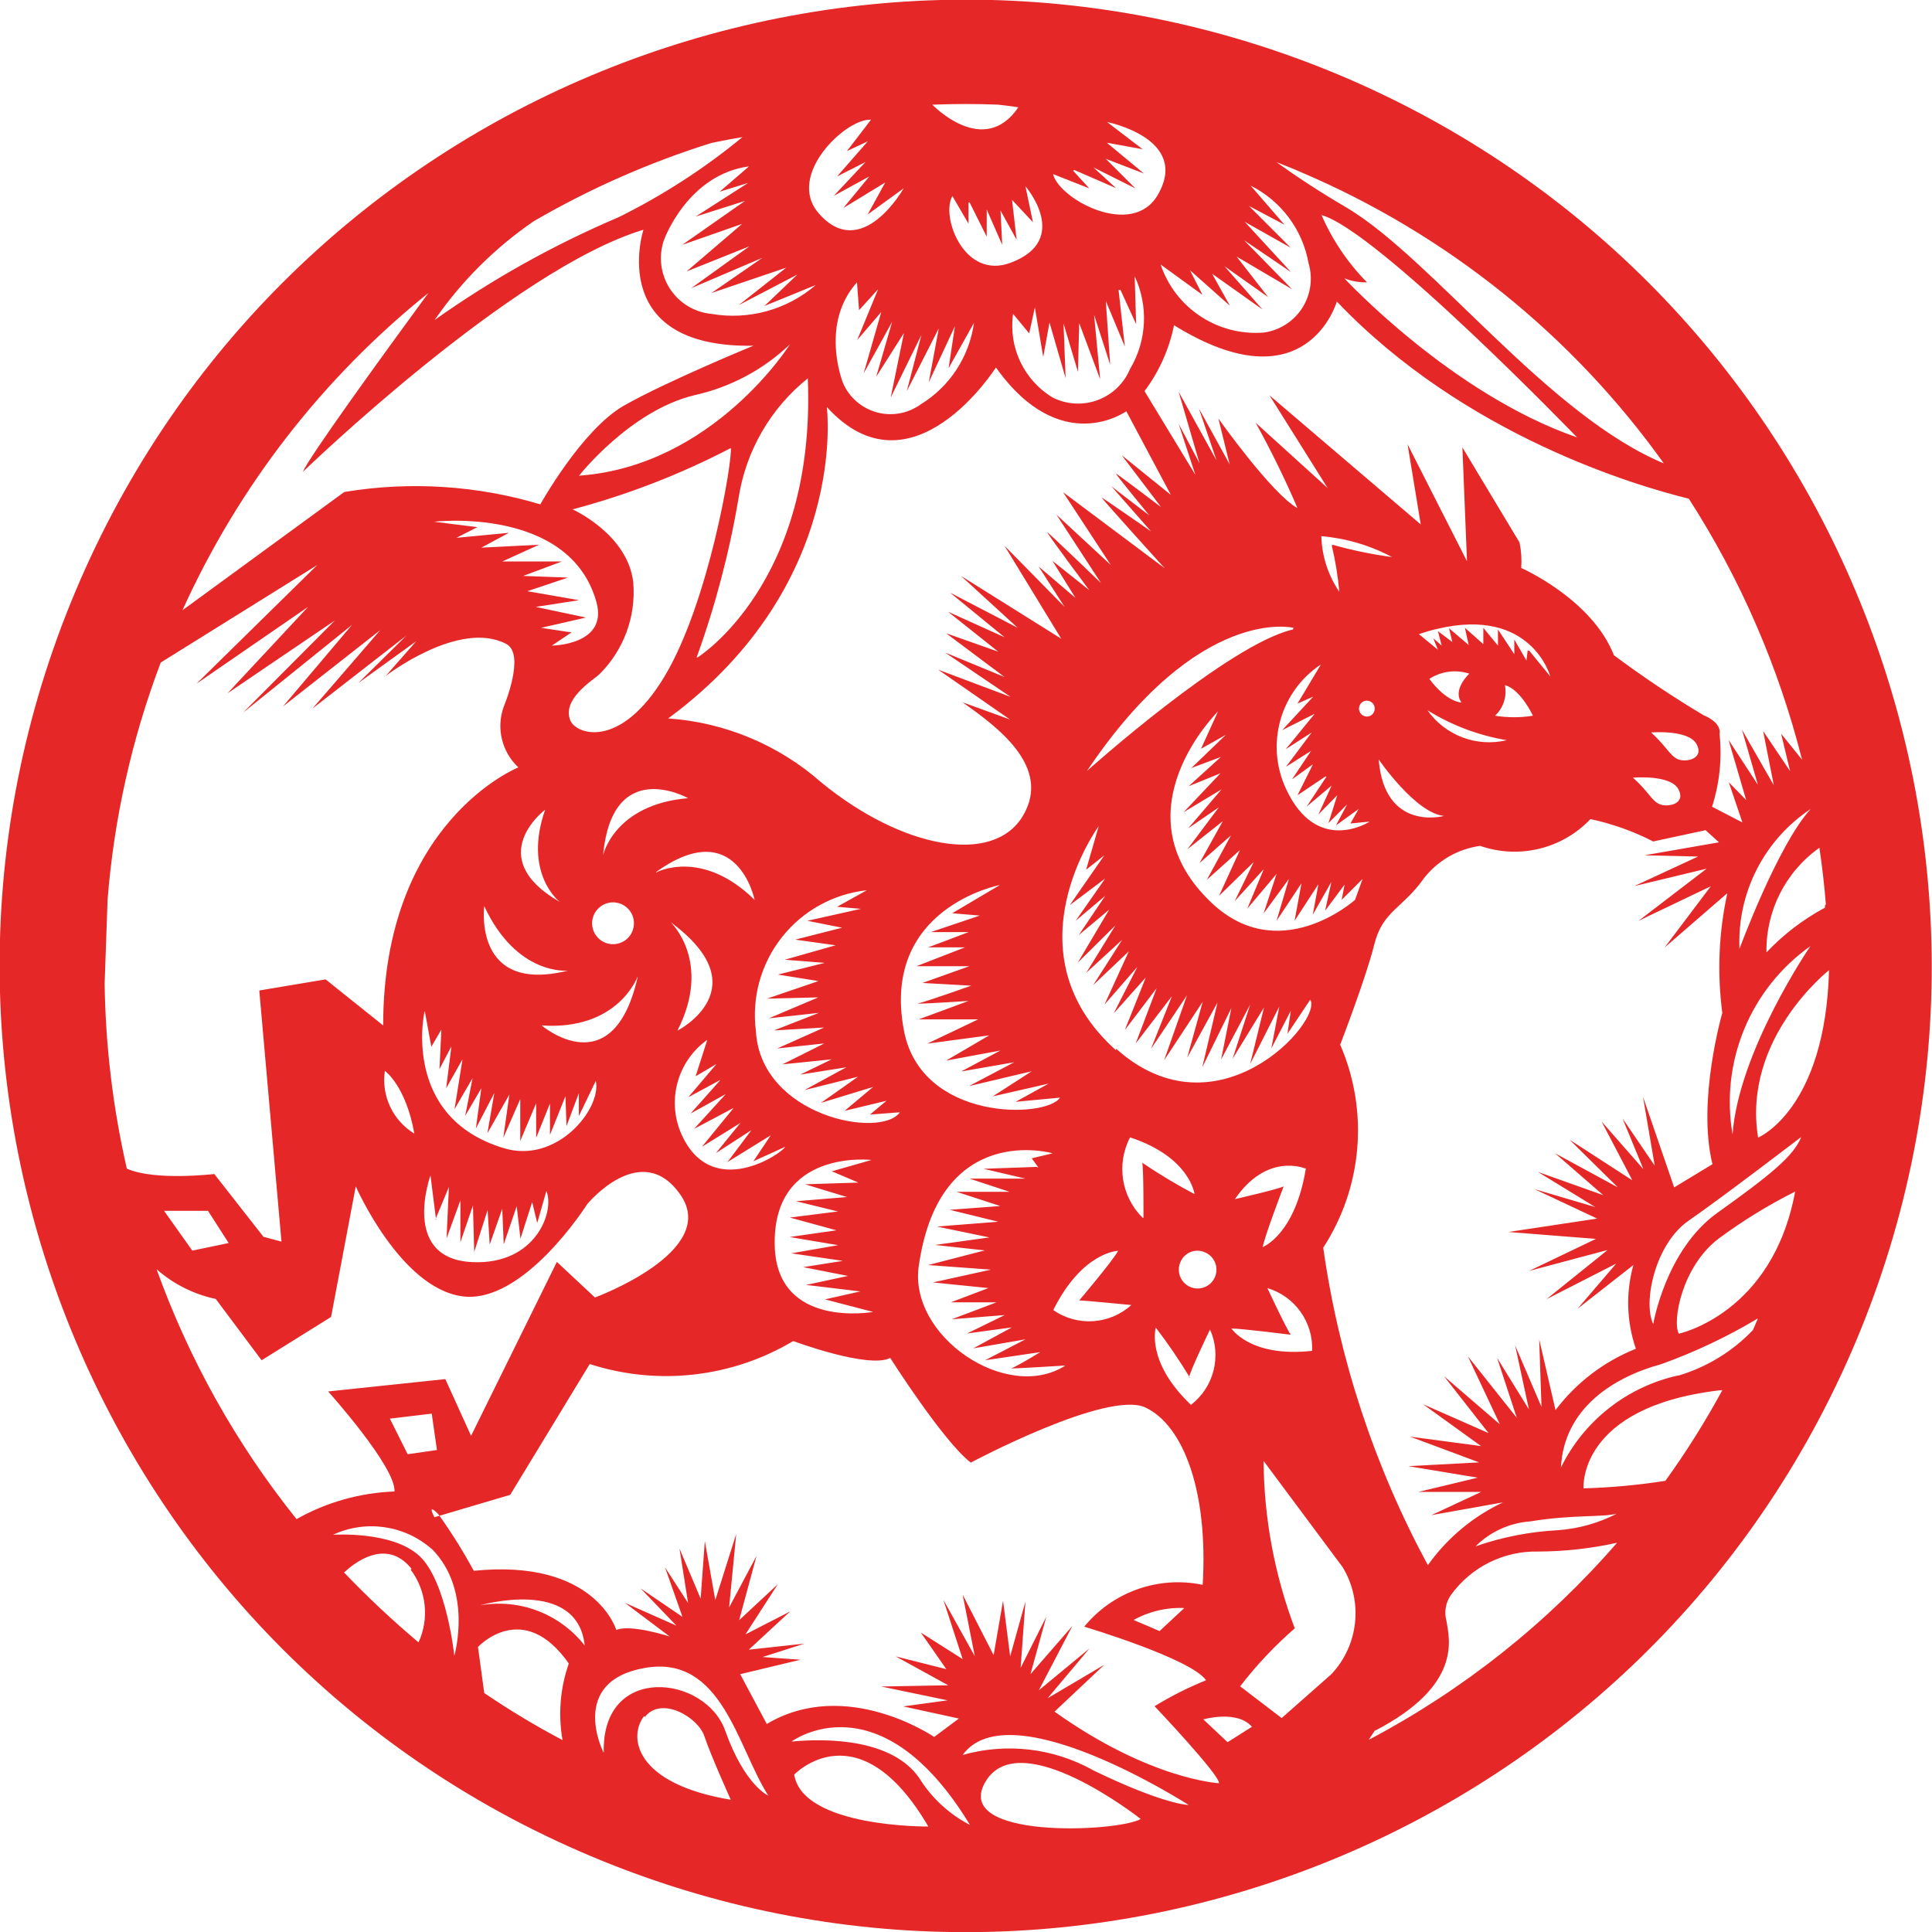
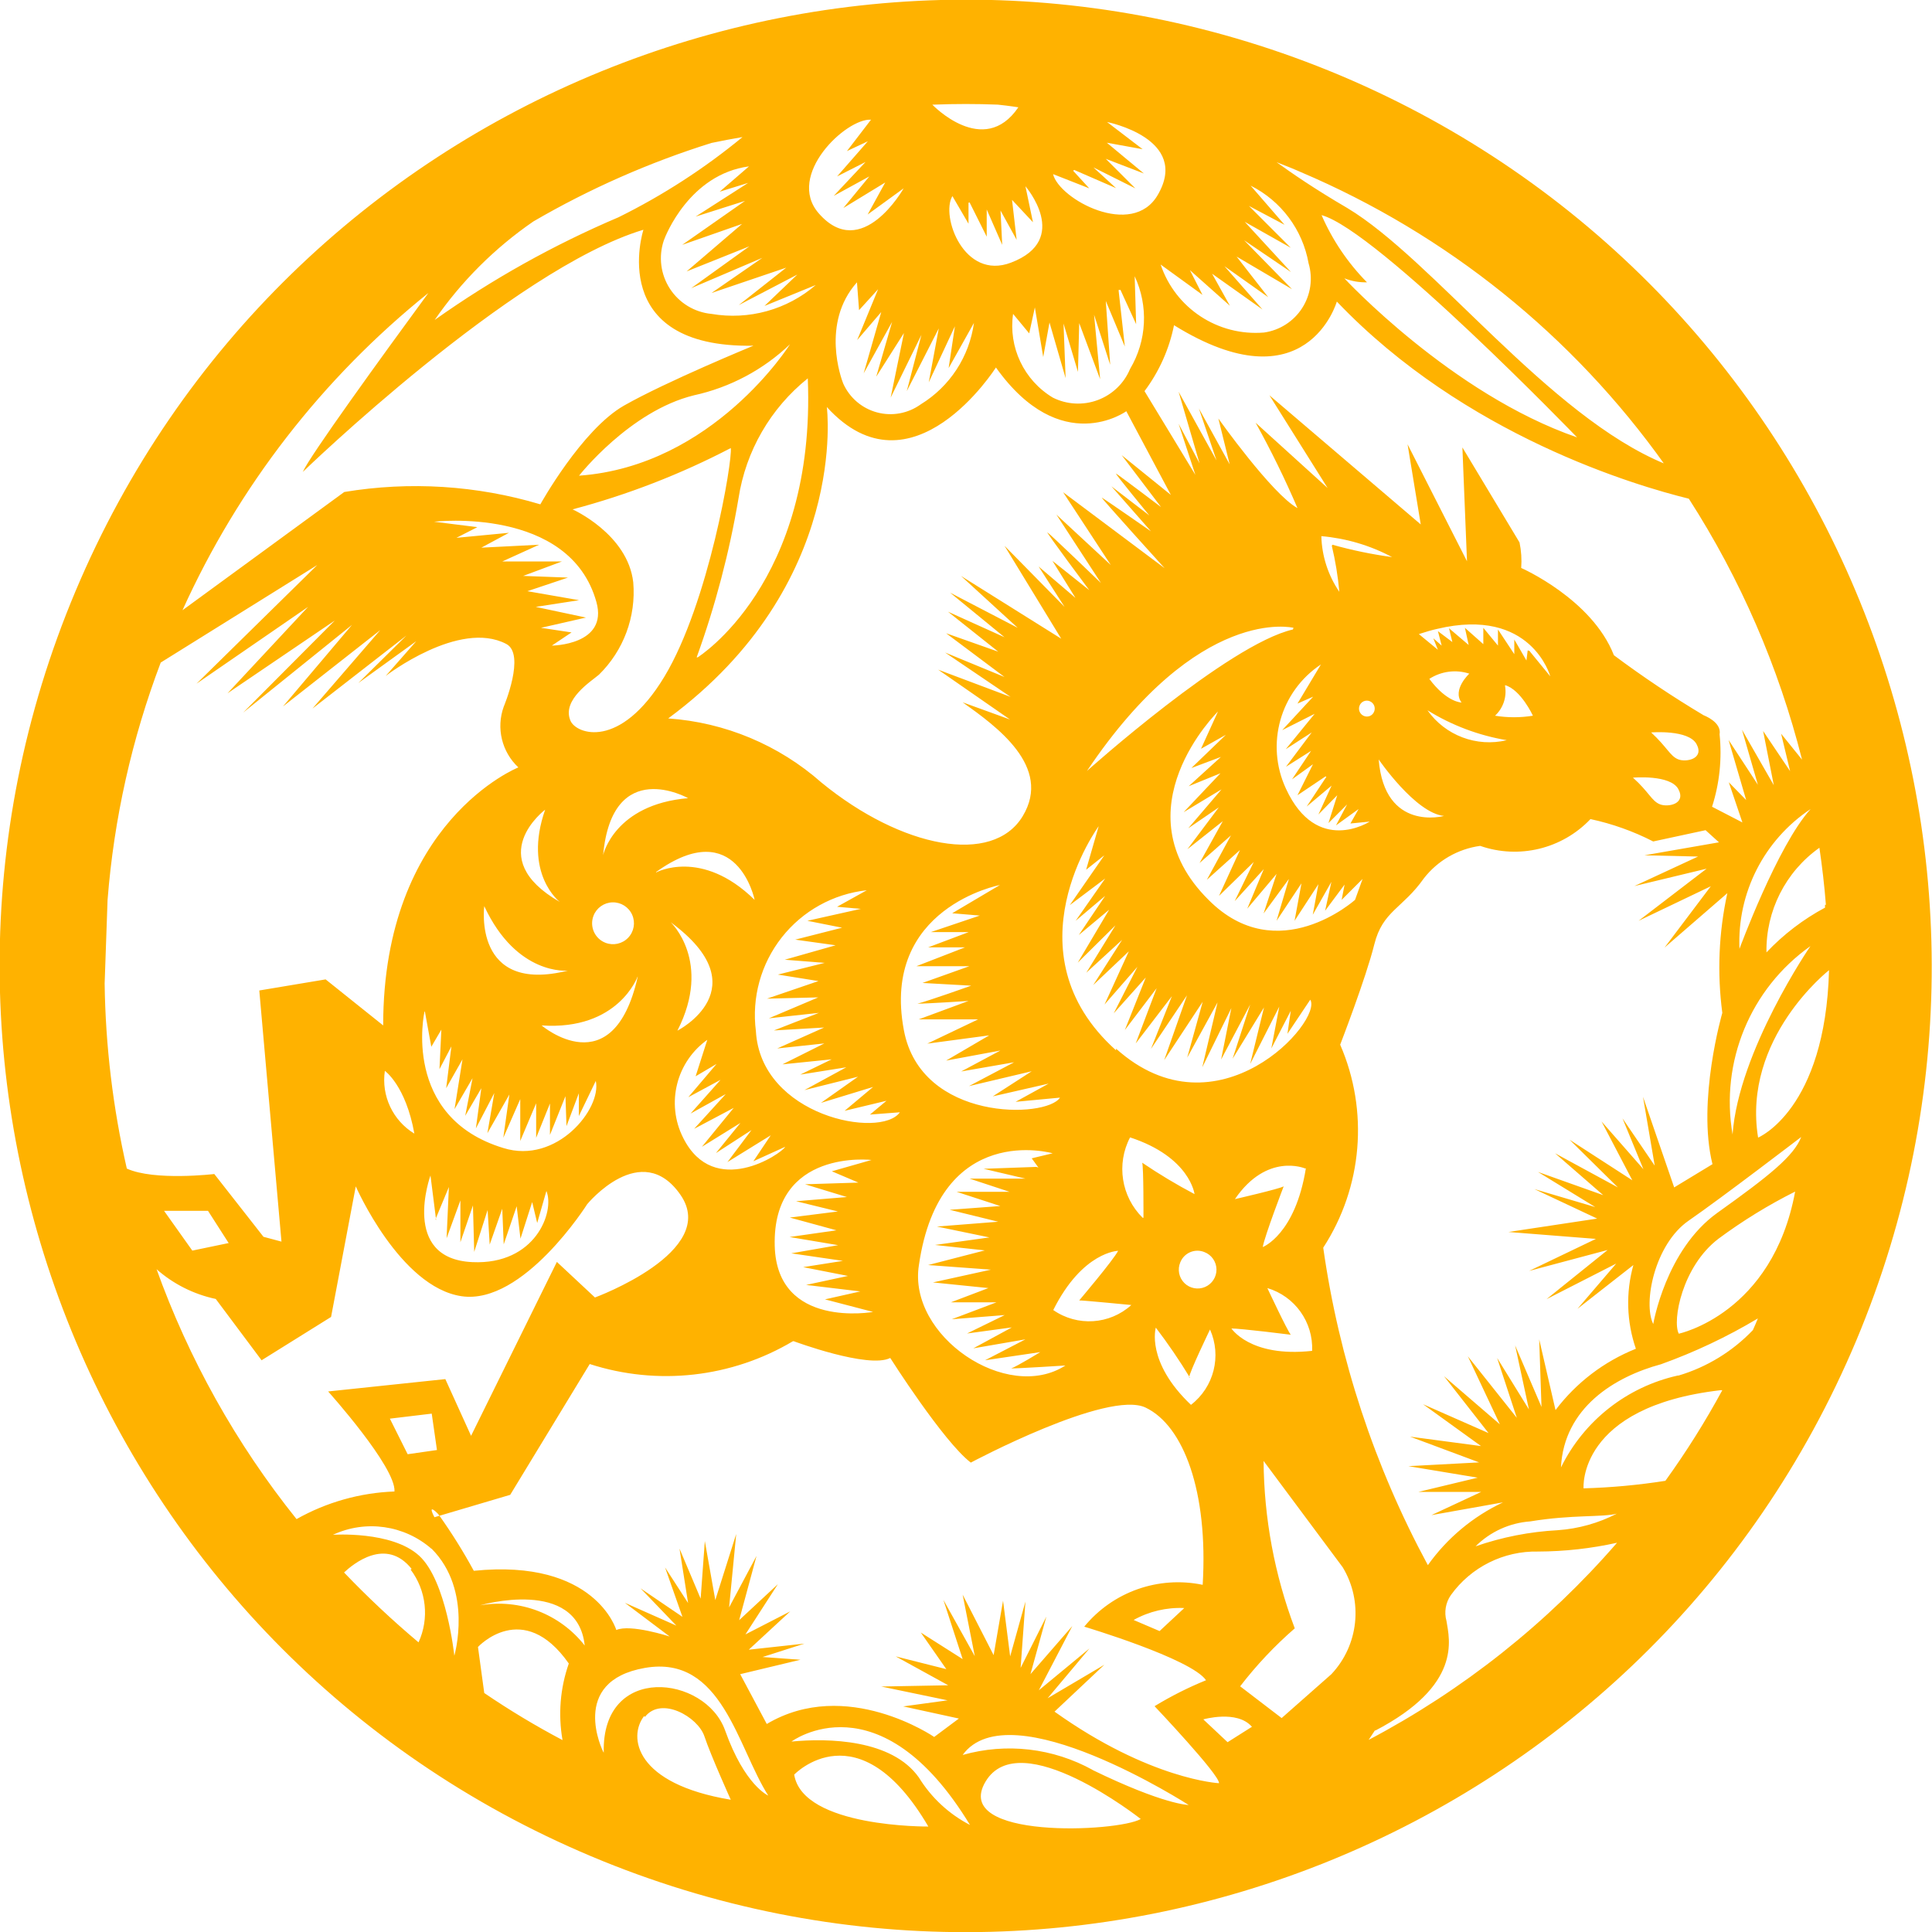
<svg xmlns="http://www.w3.org/2000/svg" viewBox="0 0 92.32 92.32">
  <defs>
-     <style>.cls-1{fill:#e52827;}</style>
+     <style>.cls-1{fill:#FFB200;}</style>
  </defs>
  <g id="Layer_2" data-name="Layer 2">
    <g id="Vector_Graphics" data-name="Vector Graphics">
      <path class="cls-1" d="M64.06,3.61A46.16,46.16,0,1,0,88.7,64.06,46.22,46.22,0,0,0,64.06,3.61ZM79.58,70.76a30.55,30.55,0,0,1-3.91.36s-.31-3.9,6.55-4.69h.08a39.94,39.94,0,0,1-2.72,4.33ZM32.05,44.07c4.29,3.16.32,5.18.32,5.18,1.68-3.3-.32-5.18-.32-5.18Zm-.7-2.4C35.22,38.89,36.06,43,36.06,43c-2.54-2.49-4.71-1.31-4.71-1.31ZM18.31,49,15.56,46.8l-3.17.53,1.06,12-.86-.23-2.35-3s-2.87.34-4.18-.26A42.27,42.27,0,0,1,5,47l.14-4A41.1,41.1,0,0,1,7.68,31.66L15.16,27,9.39,32.67,14.72,29l-3.85,4.13L16,29.65l-4.38,4.4,5.2-4.19-3.3,3.9,4.65-3.65-3.24,3.75,4.49-3.49-2.3,2.27,2.77-2-1.46,1.66s3.51-2.71,5.76-1.53c.94.49-.12,3-.12,3a2.71,2.71,0,0,0,.7,2.9S18.31,39.24,18.31,49Zm-7.39,10.4-1.73.36-1.35-1.9,2.1,0,1,1.56ZM63.15,10.28C65.8,11,75.36,20.9,75.36,20.9c-6-2.07-11.12-7.6-11.12-7.6a2.73,2.73,0,0,0,1.08.19,10.61,10.61,0,0,1-2.17-3.21Zm-.62,2.3a2.6,2.6,0,0,1-2.13,3.31,4.79,4.79,0,0,1-4.94-3.25l2,1.45-.6-1.18,1.91,1.7-.85-1.53,2.41,1.71-1.82-2.07L60.6,14.2l-1.51-1.94,2.65,1.56-2.29-2.34L61.69,13,59.48,10.6l2.2,1.24-2-2,1.7.9L59.76,8.87a5.16,5.16,0,0,1,2.77,3.71ZM55.48,24.23s-2.06-1.56-2.15-1.6,1.59,2,1.59,2l-1.81-1.39L55,25.39s-2.27-1.58-2.35-1.61,3,3.37,3,3.37l-4.85-3.63L53.08,27l-2.6-2.41,2.13,3.27s-2.47-2.38-2.56-2.42,2,2.76,2,2.76l-1.76-1.4,1.1,1.77-1.76-1.5L50.87,29,48,26.08l2.71,4.44-4.79-3L48.63,30,45.4,28.32,48,30.45,45.3,29.23l2.4,1.91-2.49-.88L48,32.35l-2.84-1.17,3.13,2.12L44.83,32l3.43,2.38L46,33.56C47.6,34.7,50.3,36.63,48.87,39s-5.78,1.53-9.61-1.6a12.35,12.35,0,0,0-7.33-3.07c8.67-6.4,7.58-14.88,7.58-14.88,4.06,4.46,8.08-1.89,8.08-1.89,3.11,4.36,6.23,2.09,6.23,2.09l2.13,4L53.6,21.75l1.88,2.48Zm-8.1,25.18-2.17,1.27,2.59-.48-1.87,1,2.53-.44L46.3,51.9l3-.71-1.86,1.2,2.67-.61-1.58.87,2.12-.2c-.64,1-6.65,1.16-7.46-3.23-1.1-5.85,4.59-6.93,4.59-6.93L45.5,43.64l1.32.11-2.34.79,1.81,0-1.94.73,1.76,0-2.32.9,2.53,0-2.24.8,2.33.13s-2.08.74-2.57.86c.48,0,2.44-.13,2.44-.13l-2.38.88,2.84,0-2.43,1.16,3.07-.41Zm16-12.29-.94,1.42,1.19-1L63,38.92,63.9,38l-.42,1.33.89-.89-.53,1,1.08-.78-.39.69.92-.09s-2.52,1.64-4-1.57a4.73,4.73,0,0,1,1.67-5.94L62,33.62l.75-.33-1.48,1.6,1.55-.78L61.44,35.8,62.68,35l-1.23,1.64,1.2-.76-.91,1.36,1-.72L62,38l1.34-.9Zm1.59-3.41a.37.37,0,0,1,.49-.2.38.38,0,0,1,.2.5.37.37,0,0,1-.49.2.38.38,0,0,1-.2-.5Zm15.23,4c.38.71-.5.88-.89.72s-.52-.59-1.28-1.27c0,0,1.79-.16,2.17.55ZM78.9,35s1.79-.15,2.17.56-.51.88-.89.72-.53-.59-1.28-1.28Zm0,5.23,2.6-.56.64.58-3.56.62,2.56.06L78.1,42.34l3.45-.83L78.3,44l3.45-1.65-2.21,2.93,3-2.6a16.62,16.62,0,0,0-.24,5.72s-1.22,4.21-.47,7.23L80,56.74l-1.49-4.33.56,3.29-1.54-2.26,1,2.43-2-2.28L78,56.4l-3-1.94,2.31,2.28-3-1.63,2.3,2L73.49,56l2.74,1.68-2.91-.86,3,1.41-4.24.64,4.18.33-3.19,1.53,3.75-1L73.9,62.08l3.33-1.7-1.85,2.16,2.67-2.09a6.72,6.72,0,0,0,.12,4,9,9,0,0,0-3.84,2.93L73.55,64l.11,3.23L72.4,64.29l.66,3.06-1.52-2.46.94,2.86-2.34-2.94,1.53,3.25L69,65.76l2.13,2.72L68,67.1l2.77,2-3.39-.45,3.3,1.23-3.38.18,3.31.55-2.83.68h3L68.4,72.4l3.42-.61a9.24,9.24,0,0,0-3.59,3,45.27,45.27,0,0,1-5-15.17,10.28,10.28,0,0,0,.81-9.7s1.23-3.18,1.63-4.79,1.35-1.71,2.37-3.16a4.12,4.12,0,0,1,2.69-1.55A5,5,0,0,0,76,39.14a12.12,12.12,0,0,1,3,1.07Zm8.31,3a.57.57,0,0,0,0,.14,11,11,0,0,0-2.8,2.14,6,6,0,0,1,2.53-5c.13.9.24,1.81.31,2.73ZM79,63.27c-.5-1,.07-3.82,1.69-4.94s5.38-4,5.38-4c-.35.91-1.52,1.85-4,3.62S79,63.27,79,63.27Zm3.79-9.06a9.13,9.13,0,0,1,3.72-9s-3.43,5-3.72,9Zm4.61-7.85c-.18,6.68-3.39,8-3.39,8-.77-4.75,3.39-8,3.39-8ZM82.12,59.19a24.75,24.75,0,0,1,3.66-2.25c-1.08,5.85-5.56,6.79-5.56,6.79-.32-.61.16-3.22,1.9-4.54Zm1-13.85a7.62,7.62,0,0,1,3.4-6.68c-1.58,1.74-3.4,6.68-3.4,6.68Zm-10,27.36c2-.33,3.45-.19,4.14-.37a7.26,7.26,0,0,1-2.82.79,14.3,14.3,0,0,0-3.93.77,4.12,4.12,0,0,1,2.61-1.19Zm-44.3,11s-1.68-3.36,2-4,4.41,3.78,5.89,6.1c0,0-1.12-.47-2.06-3.11s-5.91-3.23-5.8,1.06Zm2-1.66c.78-1,2.53,0,2.84.93S34.92,86,34.92,86c-4.58-.76-4.92-3-4.14-4Zm21.4,2.54A8.21,8.21,0,0,0,46,83.86c2.25-3.11,10.8,2.39,10.8,2.39s-1.16,0-4.61-1.68Zm2.29,2.34c-1.08.63-9.06,1-7.42-1.78s7.42,1.78,7.42,1.78Zm-8.15.29a6.23,6.23,0,0,1-2.45-2.27c-1.29-1.83-4.34-1.89-6.09-1.72,0,0,4.21-3.14,8.54,4Zm-2,.07s-6,.06-6.41-2.48c0,0,3.07-3.22,6.41,2.48Zm16.9-5.17-2-1.53a19.11,19.11,0,0,1,2.61-2.77,23.12,23.12,0,0,1-1.49-8l3.78,5.08A4.25,4.25,0,0,1,63.62,80l-2.38,2.1Zm-1.43.4-1.17.74L57.5,82.16s1.6-.46,2.31.34ZM49.52,55.76,47,55.85l2,.47-2.67,0,1.91.63H45.71l2.09.68-2.42.18,2.32.57-2.93.23,2.51.52-2.6.36,2.38.26-2.71.7,3,.22-2.77.61,2.65.27-1.79.68h2.18l-2.14.81,2.53-.2-1.8.88,2.14-.29-1.84,1L49,64l-1.93,1,2.64-.39s-1.11.68-1.39.78c.4,0,2.59-.14,2.59-.14-2.79,1.8-7.54-1.41-7-4.8,1-6.9,6.39-5.34,6.39-5.34l-1,.24.32.44Zm.81,6.84c1.4-2.8,3.1-2.83,3.1-2.83-.24.46-1.86,2.37-1.86,2.37.24,0,2.49.22,2.49.22a3,3,0,0,1-3.73.24Zm4.27-4.41A3.27,3.27,0,0,1,54,54.35c2.87.94,3.08,2.71,3.08,2.71a26.68,26.68,0,0,1-2.5-1.5c.07.23.06,2.63.06,2.63Zm-1.27-8c-5.24-4.7-.83-10.71-.83-10.71l-.6,2.08.87-.69-1.65,2.38,1.69-1.27L51.4,44l1.41-1.19-1.26,1.87L53,43.47,51.5,46l1.8-1.78-1.39,2.26,1.71-1.57-1.38,2.16,1.7-1.61L52.78,48l1.57-1.8-1.13,2.22,1.53-1.71-1,2.51,1.52-2-1,2.64L56,47.6,55,50.12l1.72-2.56-1.09,3.1,1.84-2.79-.74,2.67,1.45-2.64L57.45,51l1.39-2.83-.49,2.46L59.74,48l-.84,2.59,1.5-2.45-.66,2.7,1.39-2.74-.38,2,.93-1.8-.16,1.1,1.09-1.63c.62,1-4.43,6.69-9.28,2.34Zm5.25-15.08-1.65,1.59,1.41-.53-1.54,1.4,1.52-.62-1.76,1.86,1.81-1.09-1.59,1.86,1.46-1-1.5,2,1.69-1.34-1.11,2,1.5-1.32-1.15,2.12,1.58-1.42-1,2.19,1.66-1.62L59,43.06l1.39-1.53-.79,1.89L61,41.76l-.62,1.89L61.59,42,61,44l1.19-1.79L61.86,44,63,42.25l-.27,1.46.89-1.57-.3,1.38.93-1.25-.14.73,1-1-.36,1s-3.7,3.32-7,0c-4.34-4.3.45-9,.45-9l-.81,1.78,1.21-.68Zm11.26-1.54s-.7,0-1.54-1.13a2.24,2.24,0,0,1,1.91-.25s-.83.77-.37,1.38Zm2.08-.83c.76.22,1.33,1.46,1.33,1.46a5.64,5.64,0,0,1-1.81,0,1.57,1.57,0,0,0,.48-1.41ZM72,35.37a3.61,3.61,0,0,1-3.79-1.43A10.5,10.5,0,0,0,72,35.37Zm-3,3.62s-2.84.78-3.12-2.7c0,0,1.75,2.56,3.12,2.7Zm-6.6,16.84c-.51,3.17-2.06,3.76-2.06,3.76.09-.53,1-2.9,1-2.9-.2.12-2.33.61-2.33.61,1.53-2.24,3.34-1.47,3.34-1.47Zm-4.85,4a.9.9,0,1,1-1.15.49.88.88,0,0,1,1.15-.49Zm-.73,6c0-.23,1-2.3,1-2.3a3,3,0,0,1-.91,3.6c-2.17-2.06-1.68-3.69-1.68-3.69a27.4,27.4,0,0,1,1.63,2.39Zm2-2.35c.49,0,2.86.3,2.86.3-.16-.18-1.12-2.23-1.12-2.23a3,3,0,0,1,2.14,3c-3,.33-3.88-1.1-3.88-1.1ZM73,31.08l-.06.48-.58-1,0,.7-.78-1.18v.77L70.88,30l0,.78L70,30l.18.82-.94-.8.16.66-.69-.52.18.69-.4-.35.22.55-.91-.75c.31-.1.6-.19.88-.25,4.5-1.07,5.4,2.27,5.4,2.27l-1-1.22Zm-9.36-5A15.56,15.56,0,0,1,64,28.28a4.94,4.94,0,0,1-.86-2.66,8.77,8.77,0,0,1,3.38,1,20.92,20.92,0,0,1-2.85-.59Zm-1.86,4c-3.09.71-9.84,6.76-9.84,6.76C57.29,28.87,61.81,30,61.81,30ZM41.13,43.43,38.58,44l1.66.33L38,44.9l1.93.27-2.43.69,1.91.15-2.24.56,1.94.31-2.46.84,2.45-.06-2.36,1,2.39-.26-2.15.84,2.4-.14-2.24,1,2.25-.24-2,1,2.35-.24-1.5.73L40.44,51l-2,1.09L41,51.45,39.23,52.7l2.49-.76-1.36,1.14,2-.48-.79.66L43,53.15c-.91,1.29-6.65.19-6.88-3.88a6,6,0,0,1,5.3-6.73L40,43.33l1.15.1Zm.51,12-1.89.54,1.27.54-2.55.08,2,.61-2.43.2,2,.49-2.3.29,2.23.61-2.24.32,2.32.39-2.24.39,2.47.36-1.9.3,2.14.42-2,.43,2.59.31-1.69.38,2.3.6s-4.6.83-4.7-3.16c-.12-4.67,4.64-4.1,4.64-4.1ZM30.47,46.69C29.29,51.91,25.88,49,25.88,49c3.67.25,4.59-2.34,4.59-2.34ZM25.85,30,28,29.51,25.6,29l2.07-.32-2.47-.43,1.94-.65L25,27.52l1.85-.69H24l1.76-.8L23,26.17l1.32-.71-2.51.24,1-.51-2.07-.26s6.48-.76,7.76,3.84c.57,2.06-2.13,2.08-2.13,2.08l.94-.63L25.85,30ZM43.18,9s-2,3.56-4.06,1.19c-1.58-1.82,1.32-4.55,2.5-4.47L40.47,7.22l1-.47L40,8.43l1.36-.69L39.84,9.36l1.7-.93L40.3,9.94l2-1.22-.84,1.53L43.18,9Zm3.15.67.82,1.64,0-1.3.74,1.69-.08-1.64.77,1.4-.22-1.91,1,1.07L49,8.9s2.21,2.55-.69,3.65c-2.25.86-3.37-2.23-2.8-3.18l.77,1.32,0-1Zm5-1.55,2,.87L52.25,8l2,1L52.84,7.59l1.82.7L52.89,6.82l1.71.31-1.7-1.3s4,.79,2.42,3.49c-1.22,2.09-4.71.2-5-1L52.05,9l-.77-.84Zm2.21,5.73.75,1.64-.07-2.29A4.74,4.74,0,0,1,54,17.63,2.69,2.69,0,0,1,50.31,19a4,4,0,0,1-1.9-4l.77.93.27-1.24.4,2.37.3-1.65.77,2.66-.1-2.61.69,2.31.06-2.33,1,2.68-.29-3.08.77,2.39-.21-3.05.91,2.18-.3-2.7ZM43.21,15.84,42.56,19l1.47-3-.7,2.69,1.53-3-.48,2.58,1.25-2.68-.3,2,1.21-2.16A5.43,5.43,0,0,1,44,19.32a2.47,2.47,0,0,1-3.71-1c-.08-.2-1.08-2.88.66-4.83l.1,1.33.91-1-1,2.43,1.15-1.34-.84,2.93,1.36-2.46L41.87,18l1.34-2.11ZM33.29,31.41a43.75,43.75,0,0,0,2-7.6,9.12,9.12,0,0,1,3.31-5.73c.4,9.8-5.26,13.33-5.26,13.33ZM35.75,8.74l-2.51,1.61L35.6,9.6l-3,2.1,2.86-1-2.65,2.27,3-1.2-2.78,2,3.4-1.45L34,14l3.57-1.21-2.27,1.79,2.8-1.46-1.57,1.5,2.45-1A6.06,6.06,0,0,1,34,15a2.67,2.67,0,0,1-2.28-3.51c.08-.23,1.23-3.16,4.07-3.54L34.39,9.16l1.36-.42Zm2,7.71s-3.65,5.82-10.08,6.28c0,0,2.42-3.09,5.49-3.84a9.62,9.62,0,0,0,4.59-2.44ZM27.36,24.34a36.61,36.61,0,0,0,7.56-2.93c.09.58-1.05,7.4-3.17,10.92s-4.22,2.75-4.49,2.11c-.43-1,1-1.89,1.36-2.2a5.52,5.52,0,0,0,1.64-4.41c-.26-2.31-2.9-3.49-2.9-3.49ZM26.75,43.1c-3.72-2.14-.7-4.41-.7-4.41-1.07,3.06.7,4.41.7,4.41Zm.39,3.28c-4.56,1.14-4-3.08-4-3.08,1.56,3.35,4,3.08,4,3.08Zm1.79-1.33a1,1,0,0,1-.57-1.29,1,1,0,1,1,.57,1.29Zm-.11-4.19c.44-4.76,4.06-2.72,4.06-2.72-3.53.3-4.06,2.72-4.06,2.72ZM48.66,5.13C47,7.57,44.55,5,44.55,5l.07,0q1.53-.06,3.06,0c.57.06,1,.13,1,.13ZM34,6.83c.48-.1,1-.2,1.48-.28a30.75,30.75,0,0,1-5.92,3.83,47,47,0,0,0-8.79,4.91,18.41,18.41,0,0,1,4.72-4.71A41.64,41.64,0,0,1,34,6.83ZM30.74,11S28.93,16.64,36,16.52c0,0-4.16,1.71-6.18,2.86s-4,4.72-4,4.72a20.81,20.81,0,0,0-9.37-.59L8.72,29.16A41.23,41.23,0,0,1,20.47,14c-2.25,3.07-5.69,7.82-6,8.55,0,0,10-9.68,16.27-11.57ZM19.8,54.17a3,3,0,0,1-1.41-3s1,.7,1.41,3Zm.5-5.85.31,1.7.48-.82L21,51.09,21.57,50l-.25,2,.78-1.38L21.72,53l.86-1.48-.35,1.8L23,52l-.26,1.92.88-1.69-.33,1.92,1.05-1.85-.29,2.07.81-1.85v2l.76-1.8,0,1.65.66-1.64,0,1.5.74-1.85.05,1.43.59-1.57,0,1.09.81-1.68c.29,1.33-1.87,4-4.41,3.21-4.89-1.48-3.78-6.5-3.78-6.5Zm.51,9.94.64-1.54-.11,2.45L22,57.36v2l.6-1.76.06,2.22.64-2,.1,1.65L24,57.76l.07,1.7.62-1.82.18,1.55.56-1.75.24,1,.44-1.53c.41,1-.53,3.54-3.54,3.4-3.45-.16-2-4.14-2-4.14l.27,2.13Zm13-8.61-.57,1.78,1-.59-1.35,1.59,1.54-.83L33,53.21l1.68-.93-1.51,1.66,1.89-1-1.52,1.86,1.84-1.14L34.21,55.1,35.91,54l-1.15,1.53,2.07-1.28L36,55.49l1.52-.69c-.18.34-3.4,2.5-4.87-.42a3.7,3.7,0,0,1,1.2-4.73Zm4.12,14.44s3.57,1.33,4.61.8c0,0,2.54,4,3.85,5,0,0,6.54-3.49,8.35-2.63s3,4,2.73,8.47a5.79,5.79,0,0,0-5.66,2s5.12,1.53,5.82,2.56a17.1,17.1,0,0,0-2.46,1.24s3.12,3.29,3.08,3.68c0,0-3.29-.16-7.86-3.42l2.38-2.24-2.71,1.6,2-2.38-2.42,2,1.6-3.07-2,2.3L50,77.25,48.77,79.7,49,76.53l-.73,2.62-.34-2.66-.45,2.6L46,76.2l.58,2.94-1.5-2.69L46,79.28l-2-1.27,1.22,1.75-2.42-.61,2.51,1.38-3.2.06,3.17.66-2.12.29,2.66.58L44.64,83s-4.2-2.88-8-.62L35.37,80l2.88-.69-1.81-.13,2-.64-2.66.29L37.76,77l-2.14,1.1,1.55-2.4-1.85,1.72.83-3.07-1.31,2.46.34-3.51-1,3.16-.5-2.82-.2,2.75L32.47,74l.41,2.6-1.1-1.7.83,2.36-2-1.36,1.71,1.78-2.46-1.09L32,78.2s-1.88-.61-2.55-.31c0,0-1-3.42-6.81-2.83A26.11,26.11,0,0,0,21,72.43l-.24.07s-.36-.66.1-.23a.79.79,0,0,1,.14.16l3.38-1,3.8-6.25a11.86,11.86,0,0,0,9.71-1.09ZM56.59,76.84l-1.18,1.1-1.24-.53a4.55,4.55,0,0,1,2.42-.57ZM27.94,78.63a5.21,5.21,0,0,0-5-1.92s4.65-1.36,5,1.92ZM20.62,74c2,2,1.09,5.12,1.09,5.12s-.37-3.58-1.68-4.78-4.12-1-4.12-1a4.36,4.36,0,0,1,4.71.67Zm-1,1A3.42,3.42,0,0,1,20,78.48a45,45,0,0,1-3.56-3.34c.43-.4,2-1.71,3.23-.17Zm3.22,3.7s2.15-2.33,4.34.79a7.26,7.26,0,0,0-.3,3.66,39,39,0,0,1-3.74-2.25l-.3-2.2Zm42.87,4c4.17-2.17,3.55-4.36,3.41-5.24a1.47,1.47,0,0,1,.21-1.24,5,5,0,0,1,4.17-2.08,17.71,17.71,0,0,0,3.77-.42A41.09,41.09,0,0,1,65.4,83.14l.31-.47ZM80.17,65.73a8.22,8.22,0,0,0-5.58,4.39c.14-2.85,2.56-4.33,4.78-4.93A26.29,26.29,0,0,0,84,63c-.08.19-.15.37-.24.56a8.12,8.12,0,0,1-3.55,2.17ZM86.11,36.3l-1-1.24.43,1.79-1.29-1.92.51,2.59-1.52-2.65L84,37.5,82.6,35.36l.84,2.87-.83-.85.65,1.92-1.45-.75a8.48,8.48,0,0,0,.36-3.46c.11-.59-.76-.91-.76-.91a50.26,50.26,0,0,1-4.29-2.87c-1.05-2.69-4.43-4.17-4.43-4.17a4.36,4.36,0,0,0-.08-1.22l-2.73-4.54.22,5.44-2.84-5.59.63,3.83-7.23-6.17,2.78,4.43L60,20.2a44.83,44.83,0,0,1,2,4.08C60.78,23.61,58.22,20,58.22,20l.54,2.19-1.47-2.67L58.13,22l-1.81-3.28,1,3.42-1-1.89.8,2.44-2.43-4a7.81,7.81,0,0,0,1.41-3.15c6.34,3.93,7.78-1.13,7.78-1.13C70,20.83,78.22,23.22,80.7,23.83A42.08,42.08,0,0,1,86.11,36.3ZM79.57,22.17C74,19.89,68.48,12.4,64.38,9.94,62.77,9,61.71,8.26,61,7.75c.38.15.77.3,1.15.47a41.06,41.06,0,0,1,17.41,14ZM7.46,60.63a6.23,6.23,0,0,0,2.85,1.44L12.5,65l3.32-2.07L17,56.69s2.11,4.82,5.06,5.25,6-4.4,6-4.4,2.59-3.15,4.46-.44S28.43,62,28.43,62L26.61,60.3l-4.1,8.31L21.28,65.9l-5.6.59s3.25,3.62,3.17,4.78a10.29,10.29,0,0,0-4.68,1.32,41.61,41.61,0,0,1-6.71-12Zm13.41,8.66-1.39.2-.85-1.7,2-.24.25,1.74Z" />
    </g>
  </g>
</svg>
